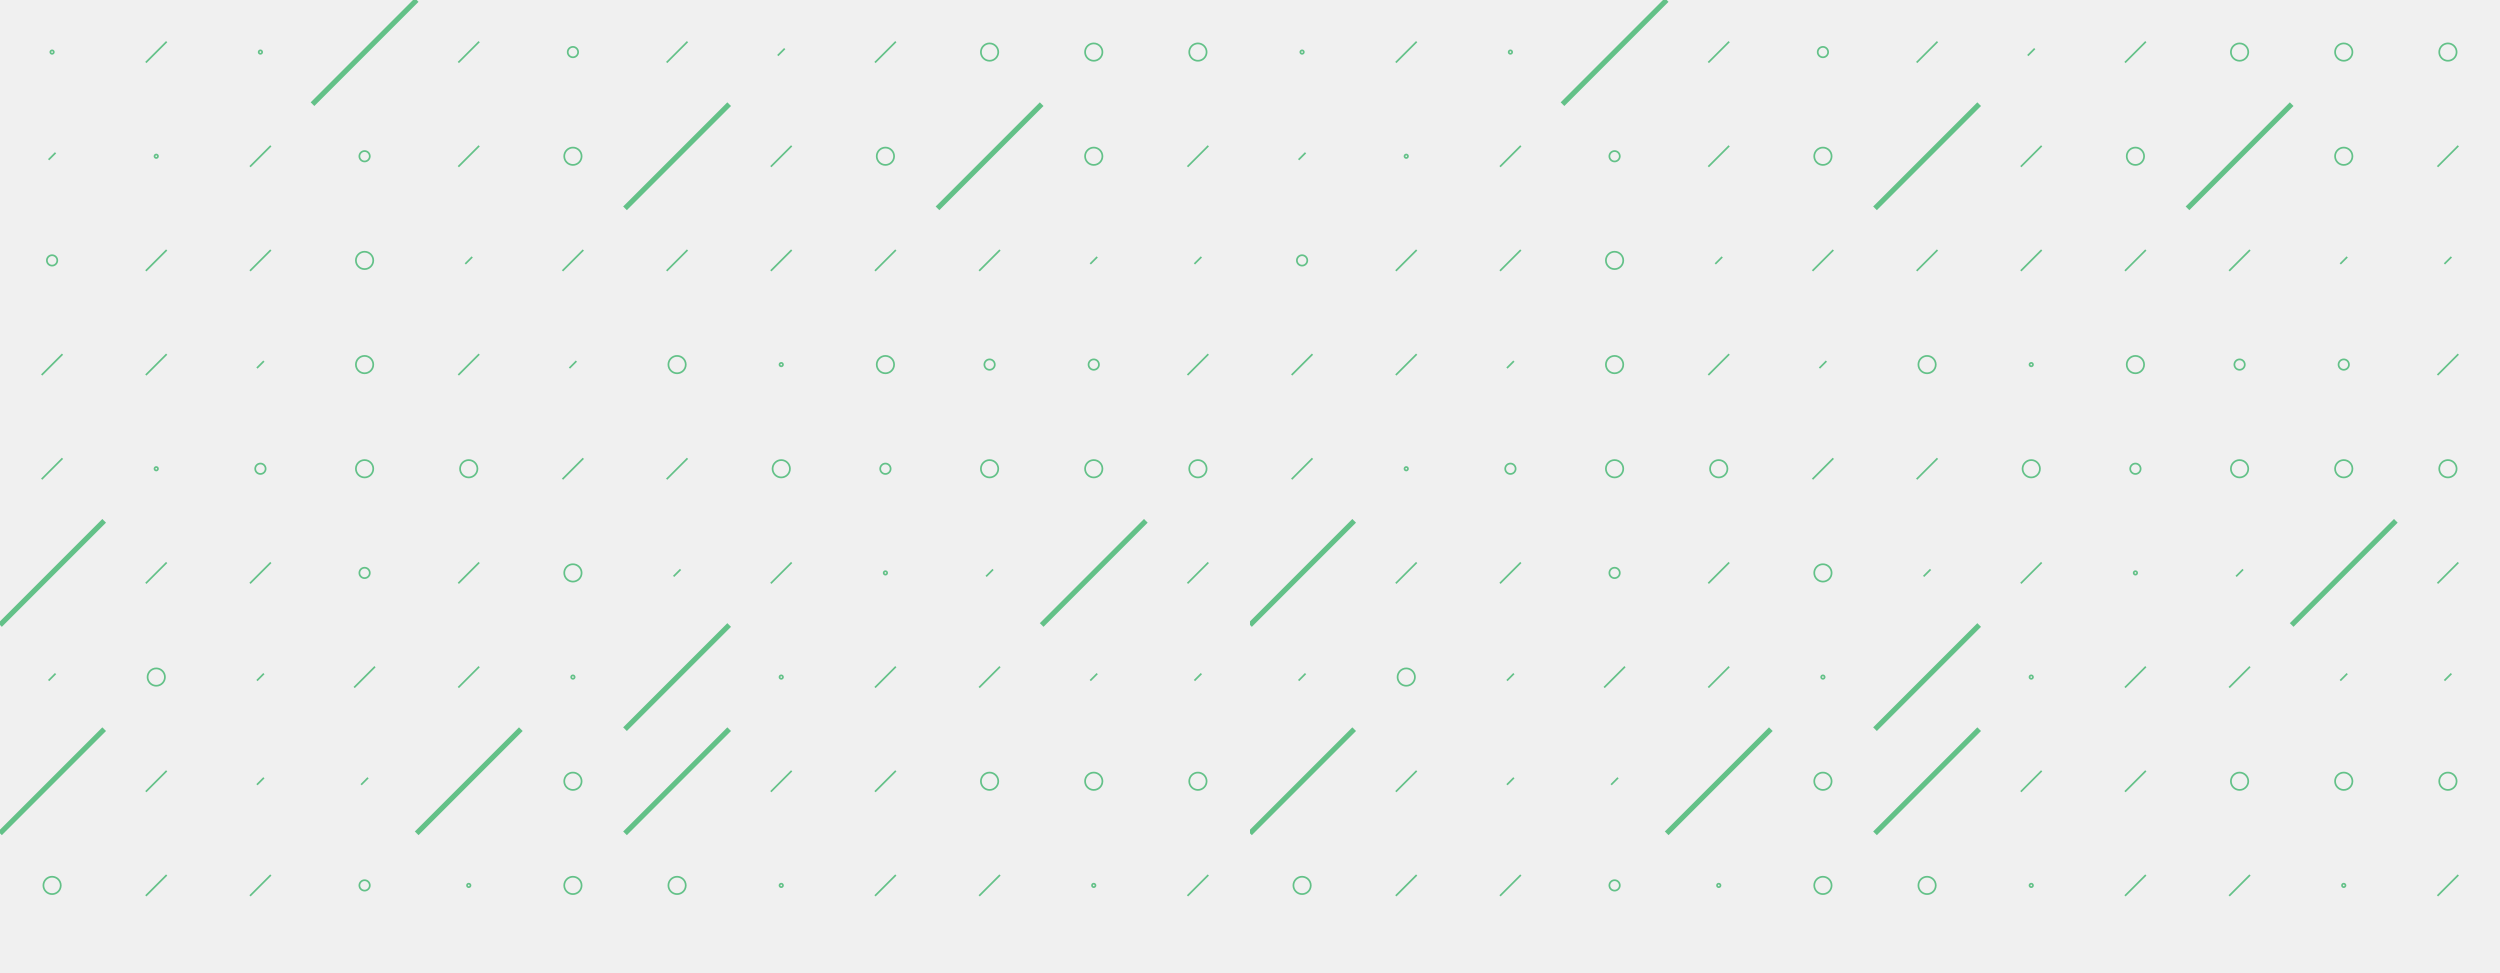
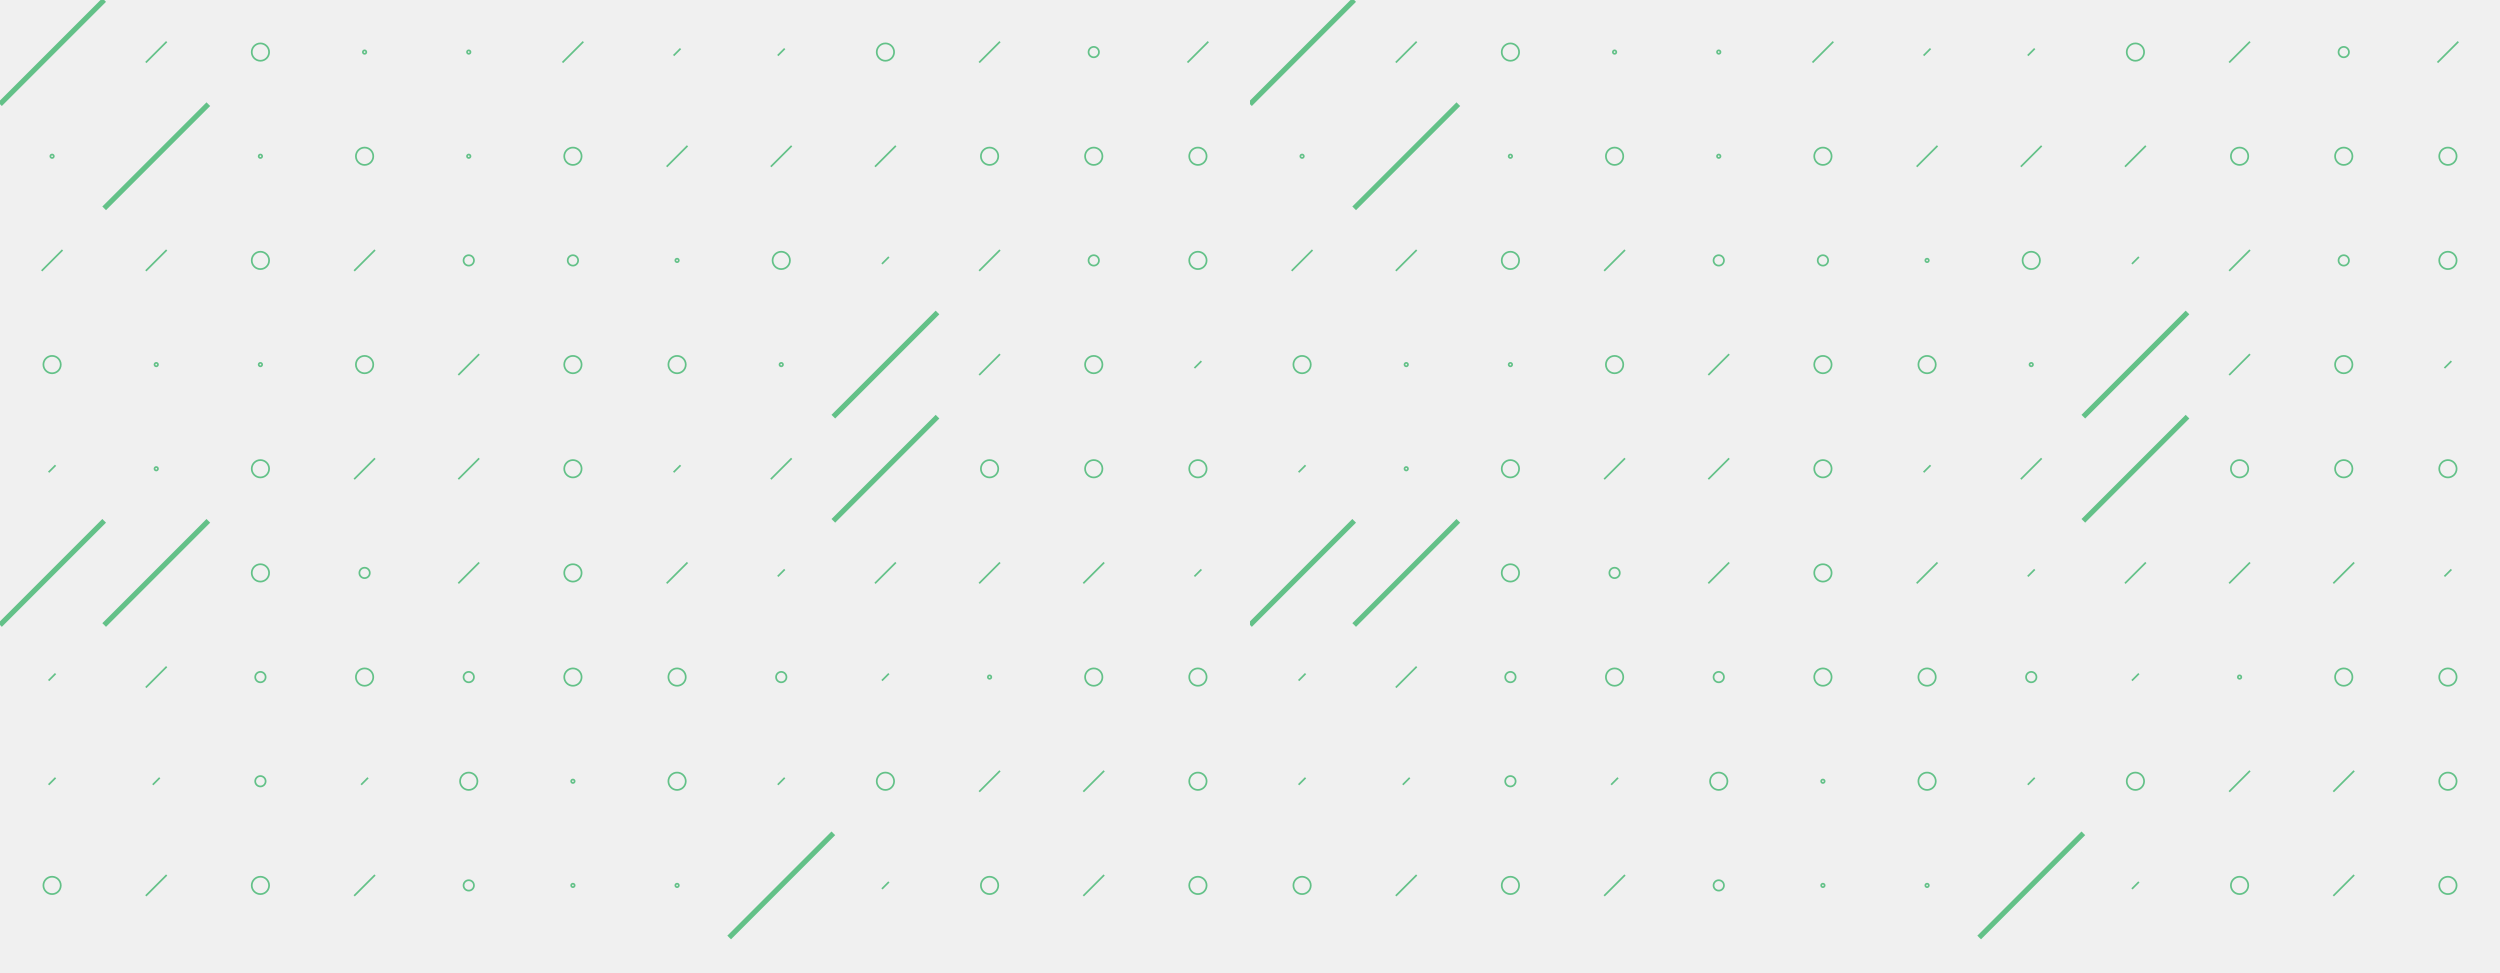
<svg xmlns="http://www.w3.org/2000/svg" xmlns:xlink="http://www.w3.org/1999/xlink" version="1.1" width="1440" height="560" preserveAspectRatio="none" viewBox="0 0 1440 560">
-   <g mask="url(&quot;#SvgjsMask1018&quot;)" fill="none">
-     <use xlink:href="#SvgjsSymbol1025" x="0" y="0" />
-     <use xlink:href="#SvgjsSymbol1025" x="720" y="0" />
+   <g mask="url(&quot;#SvgjsMask1040&quot;)" fill="none">
+     <use xlink:href="#SvgjsSymbol1047" x="0" y="0" />
+     <use xlink:href="#SvgjsSymbol1047" x="720" y="0" />
  </g>
  <defs>
-     <mask id="SvgjsMask1018">
+     <mask id="SvgjsMask1040">
      <rect width="1440" height="560" fill="#ffffff" />
    </mask>
-     <path d="M-1 0 a1 1 0 1 0 2 0 a1 1 0 1 0 -2 0z" id="SvgjsPath1019" />
-     <path d="M-3 0 a3 3 0 1 0 6 0 a3 3 0 1 0 -6 0z" id="SvgjsPath1021" />
-     <path d="M-5 0 a5 5 0 1 0 10 0 a5 5 0 1 0 -10 0z" id="SvgjsPath1024" />
-     <path d="M2 -2 L-2 2z" id="SvgjsPath1020" />
-     <path d="M6 -6 L-6 6z" id="SvgjsPath1022" />
-     <path d="M30 -30 L-30 30z" id="SvgjsPath1023" />
+     <path d="M-1 0 a1 1 0 1 0 2 0 a1 1 0 1 0 -2 0z" id="SvgjsPath1042" />
+     <path d="M-3 0 a3 3 0 1 0 6 0 a3 3 0 1 0 -6 0z" id="SvgjsPath1046" />
+     <path d="M-5 0 a5 5 0 1 0 10 0 a5 5 0 1 0 -10 0z" id="SvgjsPath1044" />
+     <path d="M2 -2 L-2 2z" id="SvgjsPath1045" />
+     <path d="M6 -6 L-6 6z" id="SvgjsPath1043" />
+     <path d="M30 -30 L-30 30z" id="SvgjsPath1041" />
  </defs>
-   <symbol id="SvgjsSymbol1025">
-     <use xlink:href="#SvgjsPath1019" x="30" y="30" stroke="rgba(99, 193, 136, 1)" />
-     <use xlink:href="#SvgjsPath1020" x="30" y="90" stroke="rgba(99, 193, 136, 1)" />
-     <use xlink:href="#SvgjsPath1021" x="30" y="150" stroke="rgba(99, 193, 136, 1)" />
-     <use xlink:href="#SvgjsPath1022" x="30" y="210" stroke="rgba(99, 193, 136, 1)" />
-     <use xlink:href="#SvgjsPath1022" x="30" y="270" stroke="rgba(99, 193, 136, 1)" />
-     <use xlink:href="#SvgjsPath1023" x="30" y="330" stroke="rgba(99, 193, 136, 1)" stroke-width="3" />
-     <use xlink:href="#SvgjsPath1020" x="30" y="390" stroke="rgba(99, 193, 136, 1)" />
-     <use xlink:href="#SvgjsPath1023" x="30" y="450" stroke="rgba(99, 193, 136, 1)" stroke-width="3" />
-     <use xlink:href="#SvgjsPath1024" x="30" y="510" stroke="rgba(99, 193, 136, 1)" />
-     <use xlink:href="#SvgjsPath1022" x="30" y="570" stroke="rgba(99, 193, 136, 1)" />
-     <use xlink:href="#SvgjsPath1022" x="90" y="30" stroke="rgba(99, 193, 136, 1)" />
-     <use xlink:href="#SvgjsPath1019" x="90" y="90" stroke="rgba(99, 193, 136, 1)" />
-     <use xlink:href="#SvgjsPath1022" x="90" y="150" stroke="rgba(99, 193, 136, 1)" />
-     <use xlink:href="#SvgjsPath1022" x="90" y="210" stroke="rgba(99, 193, 136, 1)" />
-     <use xlink:href="#SvgjsPath1019" x="90" y="270" stroke="rgba(99, 193, 136, 1)" />
-     <use xlink:href="#SvgjsPath1022" x="90" y="330" stroke="rgba(99, 193, 136, 1)" />
-     <use xlink:href="#SvgjsPath1024" x="90" y="390" stroke="rgba(99, 193, 136, 1)" />
-     <use xlink:href="#SvgjsPath1022" x="90" y="450" stroke="rgba(99, 193, 136, 1)" />
-     <use xlink:href="#SvgjsPath1022" x="90" y="510" stroke="rgba(99, 193, 136, 1)" />
-     <use xlink:href="#SvgjsPath1019" x="90" y="570" stroke="rgba(99, 193, 136, 1)" />
-     <use xlink:href="#SvgjsPath1019" x="150" y="30" stroke="rgba(99, 193, 136, 1)" />
-     <use xlink:href="#SvgjsPath1022" x="150" y="90" stroke="rgba(99, 193, 136, 1)" />
-     <use xlink:href="#SvgjsPath1022" x="150" y="150" stroke="rgba(99, 193, 136, 1)" />
-     <use xlink:href="#SvgjsPath1020" x="150" y="210" stroke="rgba(99, 193, 136, 1)" />
-     <use xlink:href="#SvgjsPath1021" x="150" y="270" stroke="rgba(99, 193, 136, 1)" />
-     <use xlink:href="#SvgjsPath1022" x="150" y="330" stroke="rgba(99, 193, 136, 1)" />
-     <use xlink:href="#SvgjsPath1020" x="150" y="390" stroke="rgba(99, 193, 136, 1)" />
-     <use xlink:href="#SvgjsPath1020" x="150" y="450" stroke="rgba(99, 193, 136, 1)" />
-     <use xlink:href="#SvgjsPath1022" x="150" y="510" stroke="rgba(99, 193, 136, 1)" />
-     <use xlink:href="#SvgjsPath1022" x="150" y="570" stroke="rgba(99, 193, 136, 1)" />
-     <use xlink:href="#SvgjsPath1023" x="210" y="30" stroke="rgba(99, 193, 136, 1)" stroke-width="3" />
-     <use xlink:href="#SvgjsPath1021" x="210" y="90" stroke="rgba(99, 193, 136, 1)" />
-     <use xlink:href="#SvgjsPath1024" x="210" y="150" stroke="rgba(99, 193, 136, 1)" />
-     <use xlink:href="#SvgjsPath1024" x="210" y="210" stroke="rgba(99, 193, 136, 1)" />
-     <use xlink:href="#SvgjsPath1024" x="210" y="270" stroke="rgba(99, 193, 136, 1)" />
-     <use xlink:href="#SvgjsPath1021" x="210" y="330" stroke="rgba(99, 193, 136, 1)" />
-     <use xlink:href="#SvgjsPath1022" x="210" y="390" stroke="rgba(99, 193, 136, 1)" />
-     <use xlink:href="#SvgjsPath1020" x="210" y="450" stroke="rgba(99, 193, 136, 1)" />
-     <use xlink:href="#SvgjsPath1021" x="210" y="510" stroke="rgba(99, 193, 136, 1)" />
-     <use xlink:href="#SvgjsPath1024" x="210" y="570" stroke="rgba(99, 193, 136, 1)" />
-     <use xlink:href="#SvgjsPath1022" x="270" y="30" stroke="rgba(99, 193, 136, 1)" />
-     <use xlink:href="#SvgjsPath1022" x="270" y="90" stroke="rgba(99, 193, 136, 1)" />
-     <use xlink:href="#SvgjsPath1020" x="270" y="150" stroke="rgba(99, 193, 136, 1)" />
-     <use xlink:href="#SvgjsPath1022" x="270" y="210" stroke="rgba(99, 193, 136, 1)" />
-     <use xlink:href="#SvgjsPath1024" x="270" y="270" stroke="rgba(99, 193, 136, 1)" />
-     <use xlink:href="#SvgjsPath1022" x="270" y="330" stroke="rgba(99, 193, 136, 1)" />
-     <use xlink:href="#SvgjsPath1022" x="270" y="390" stroke="rgba(99, 193, 136, 1)" />
-     <use xlink:href="#SvgjsPath1023" x="270" y="450" stroke="rgba(99, 193, 136, 1)" stroke-width="3" />
-     <use xlink:href="#SvgjsPath1019" x="270" y="510" stroke="rgba(99, 193, 136, 1)" />
-     <use xlink:href="#SvgjsPath1019" x="270" y="570" stroke="rgba(99, 193, 136, 1)" />
-     <use xlink:href="#SvgjsPath1021" x="330" y="30" stroke="rgba(99, 193, 136, 1)" />
-     <use xlink:href="#SvgjsPath1024" x="330" y="90" stroke="rgba(99, 193, 136, 1)" />
-     <use xlink:href="#SvgjsPath1022" x="330" y="150" stroke="rgba(99, 193, 136, 1)" />
-     <use xlink:href="#SvgjsPath1020" x="330" y="210" stroke="rgba(99, 193, 136, 1)" />
-     <use xlink:href="#SvgjsPath1022" x="330" y="270" stroke="rgba(99, 193, 136, 1)" />
-     <use xlink:href="#SvgjsPath1024" x="330" y="330" stroke="rgba(99, 193, 136, 1)" />
-     <use xlink:href="#SvgjsPath1019" x="330" y="390" stroke="rgba(99, 193, 136, 1)" />
-     <use xlink:href="#SvgjsPath1024" x="330" y="450" stroke="rgba(99, 193, 136, 1)" />
-     <use xlink:href="#SvgjsPath1024" x="330" y="510" stroke="rgba(99, 193, 136, 1)" />
-     <use xlink:href="#SvgjsPath1019" x="330" y="570" stroke="rgba(99, 193, 136, 1)" />
-     <use xlink:href="#SvgjsPath1022" x="390" y="30" stroke="rgba(99, 193, 136, 1)" />
-     <use xlink:href="#SvgjsPath1023" x="390" y="90" stroke="rgba(99, 193, 136, 1)" stroke-width="3" />
-     <use xlink:href="#SvgjsPath1022" x="390" y="150" stroke="rgba(99, 193, 136, 1)" />
-     <use xlink:href="#SvgjsPath1024" x="390" y="210" stroke="rgba(99, 193, 136, 1)" />
-     <use xlink:href="#SvgjsPath1022" x="390" y="270" stroke="rgba(99, 193, 136, 1)" />
-     <use xlink:href="#SvgjsPath1020" x="390" y="330" stroke="rgba(99, 193, 136, 1)" />
-     <use xlink:href="#SvgjsPath1023" x="390" y="390" stroke="rgba(99, 193, 136, 1)" stroke-width="3" />
-     <use xlink:href="#SvgjsPath1023" x="390" y="450" stroke="rgba(99, 193, 136, 1)" stroke-width="3" />
-     <use xlink:href="#SvgjsPath1024" x="390" y="510" stroke="rgba(99, 193, 136, 1)" />
-     <use xlink:href="#SvgjsPath1021" x="390" y="570" stroke="rgba(99, 193, 136, 1)" />
-     <use xlink:href="#SvgjsPath1020" x="450" y="30" stroke="rgba(99, 193, 136, 1)" />
-     <use xlink:href="#SvgjsPath1022" x="450" y="90" stroke="rgba(99, 193, 136, 1)" />
-     <use xlink:href="#SvgjsPath1022" x="450" y="150" stroke="rgba(99, 193, 136, 1)" />
-     <use xlink:href="#SvgjsPath1019" x="450" y="210" stroke="rgba(99, 193, 136, 1)" />
-     <use xlink:href="#SvgjsPath1024" x="450" y="270" stroke="rgba(99, 193, 136, 1)" />
-     <use xlink:href="#SvgjsPath1022" x="450" y="330" stroke="rgba(99, 193, 136, 1)" />
-     <use xlink:href="#SvgjsPath1019" x="450" y="390" stroke="rgba(99, 193, 136, 1)" />
-     <use xlink:href="#SvgjsPath1022" x="450" y="450" stroke="rgba(99, 193, 136, 1)" />
-     <use xlink:href="#SvgjsPath1019" x="450" y="510" stroke="rgba(99, 193, 136, 1)" />
-     <use xlink:href="#SvgjsPath1019" x="450" y="570" stroke="rgba(99, 193, 136, 1)" />
-     <use xlink:href="#SvgjsPath1022" x="510" y="30" stroke="rgba(99, 193, 136, 1)" />
-     <use xlink:href="#SvgjsPath1024" x="510" y="90" stroke="rgba(99, 193, 136, 1)" />
-     <use xlink:href="#SvgjsPath1022" x="510" y="150" stroke="rgba(99, 193, 136, 1)" />
-     <use xlink:href="#SvgjsPath1024" x="510" y="210" stroke="rgba(99, 193, 136, 1)" />
-     <use xlink:href="#SvgjsPath1021" x="510" y="270" stroke="rgba(99, 193, 136, 1)" />
-     <use xlink:href="#SvgjsPath1019" x="510" y="330" stroke="rgba(99, 193, 136, 1)" />
-     <use xlink:href="#SvgjsPath1022" x="510" y="390" stroke="rgba(99, 193, 136, 1)" />
-     <use xlink:href="#SvgjsPath1022" x="510" y="450" stroke="rgba(99, 193, 136, 1)" />
-     <use xlink:href="#SvgjsPath1022" x="510" y="510" stroke="rgba(99, 193, 136, 1)" />
-     <use xlink:href="#SvgjsPath1022" x="510" y="570" stroke="rgba(99, 193, 136, 1)" />
-     <use xlink:href="#SvgjsPath1024" x="570" y="30" stroke="rgba(99, 193, 136, 1)" />
-     <use xlink:href="#SvgjsPath1023" x="570" y="90" stroke="rgba(99, 193, 136, 1)" stroke-width="3" />
-     <use xlink:href="#SvgjsPath1022" x="570" y="150" stroke="rgba(99, 193, 136, 1)" />
-     <use xlink:href="#SvgjsPath1021" x="570" y="210" stroke="rgba(99, 193, 136, 1)" />
-     <use xlink:href="#SvgjsPath1024" x="570" y="270" stroke="rgba(99, 193, 136, 1)" />
-     <use xlink:href="#SvgjsPath1020" x="570" y="330" stroke="rgba(99, 193, 136, 1)" />
-     <use xlink:href="#SvgjsPath1022" x="570" y="390" stroke="rgba(99, 193, 136, 1)" />
-     <use xlink:href="#SvgjsPath1024" x="570" y="450" stroke="rgba(99, 193, 136, 1)" />
-     <use xlink:href="#SvgjsPath1022" x="570" y="510" stroke="rgba(99, 193, 136, 1)" />
-     <use xlink:href="#SvgjsPath1020" x="570" y="570" stroke="rgba(99, 193, 136, 1)" />
-     <use xlink:href="#SvgjsPath1024" x="630" y="30" stroke="rgba(99, 193, 136, 1)" />
-     <use xlink:href="#SvgjsPath1024" x="630" y="90" stroke="rgba(99, 193, 136, 1)" />
-     <use xlink:href="#SvgjsPath1020" x="630" y="150" stroke="rgba(99, 193, 136, 1)" />
-     <use xlink:href="#SvgjsPath1021" x="630" y="210" stroke="rgba(99, 193, 136, 1)" />
-     <use xlink:href="#SvgjsPath1024" x="630" y="270" stroke="rgba(99, 193, 136, 1)" />
-     <use xlink:href="#SvgjsPath1023" x="630" y="330" stroke="rgba(99, 193, 136, 1)" stroke-width="3" />
-     <use xlink:href="#SvgjsPath1020" x="630" y="390" stroke="rgba(99, 193, 136, 1)" />
-     <use xlink:href="#SvgjsPath1024" x="630" y="450" stroke="rgba(99, 193, 136, 1)" />
-     <use xlink:href="#SvgjsPath1019" x="630" y="510" stroke="rgba(99, 193, 136, 1)" />
-     <use xlink:href="#SvgjsPath1024" x="630" y="570" stroke="rgba(99, 193, 136, 1)" />
-     <use xlink:href="#SvgjsPath1024" x="690" y="30" stroke="rgba(99, 193, 136, 1)" />
-     <use xlink:href="#SvgjsPath1022" x="690" y="90" stroke="rgba(99, 193, 136, 1)" />
-     <use xlink:href="#SvgjsPath1020" x="690" y="150" stroke="rgba(99, 193, 136, 1)" />
-     <use xlink:href="#SvgjsPath1022" x="690" y="210" stroke="rgba(99, 193, 136, 1)" />
-     <use xlink:href="#SvgjsPath1024" x="690" y="270" stroke="rgba(99, 193, 136, 1)" />
-     <use xlink:href="#SvgjsPath1022" x="690" y="330" stroke="rgba(99, 193, 136, 1)" />
-     <use xlink:href="#SvgjsPath1020" x="690" y="390" stroke="rgba(99, 193, 136, 1)" />
-     <use xlink:href="#SvgjsPath1024" x="690" y="450" stroke="rgba(99, 193, 136, 1)" />
-     <use xlink:href="#SvgjsPath1022" x="690" y="510" stroke="rgba(99, 193, 136, 1)" />
-     <use xlink:href="#SvgjsPath1024" x="690" y="570" stroke="rgba(99, 193, 136, 1)" />
+   <symbol id="SvgjsSymbol1047">
+     <use xlink:href="#SvgjsPath1041" x="30" y="30" stroke="rgba(99, 193, 136, 1)" stroke-width="3" />
+     <use xlink:href="#SvgjsPath1042" x="30" y="90" stroke="rgba(99, 193, 136, 1)" />
+     <use xlink:href="#SvgjsPath1043" x="30" y="150" stroke="rgba(99, 193, 136, 1)" />
+     <use xlink:href="#SvgjsPath1044" x="30" y="210" stroke="rgba(99, 193, 136, 1)" />
+     <use xlink:href="#SvgjsPath1045" x="30" y="270" stroke="rgba(99, 193, 136, 1)" />
+     <use xlink:href="#SvgjsPath1041" x="30" y="330" stroke="rgba(99, 193, 136, 1)" stroke-width="3" />
+     <use xlink:href="#SvgjsPath1045" x="30" y="390" stroke="rgba(99, 193, 136, 1)" />
+     <use xlink:href="#SvgjsPath1045" x="30" y="450" stroke="rgba(99, 193, 136, 1)" />
+     <use xlink:href="#SvgjsPath1044" x="30" y="510" stroke="rgba(99, 193, 136, 1)" />
+     <use xlink:href="#SvgjsPath1043" x="30" y="570" stroke="rgba(99, 193, 136, 1)" />
+     <use xlink:href="#SvgjsPath1043" x="90" y="30" stroke="rgba(99, 193, 136, 1)" />
+     <use xlink:href="#SvgjsPath1041" x="90" y="90" stroke="rgba(99, 193, 136, 1)" stroke-width="3" />
+     <use xlink:href="#SvgjsPath1043" x="90" y="150" stroke="rgba(99, 193, 136, 1)" />
+     <use xlink:href="#SvgjsPath1042" x="90" y="210" stroke="rgba(99, 193, 136, 1)" />
+     <use xlink:href="#SvgjsPath1042" x="90" y="270" stroke="rgba(99, 193, 136, 1)" />
+     <use xlink:href="#SvgjsPath1041" x="90" y="330" stroke="rgba(99, 193, 136, 1)" stroke-width="3" />
+     <use xlink:href="#SvgjsPath1043" x="90" y="390" stroke="rgba(99, 193, 136, 1)" />
+     <use xlink:href="#SvgjsPath1045" x="90" y="450" stroke="rgba(99, 193, 136, 1)" />
+     <use xlink:href="#SvgjsPath1043" x="90" y="510" stroke="rgba(99, 193, 136, 1)" />
+     <use xlink:href="#SvgjsPath1042" x="90" y="570" stroke="rgba(99, 193, 136, 1)" />
+     <use xlink:href="#SvgjsPath1044" x="150" y="30" stroke="rgba(99, 193, 136, 1)" />
+     <use xlink:href="#SvgjsPath1042" x="150" y="90" stroke="rgba(99, 193, 136, 1)" />
+     <use xlink:href="#SvgjsPath1044" x="150" y="150" stroke="rgba(99, 193, 136, 1)" />
+     <use xlink:href="#SvgjsPath1042" x="150" y="210" stroke="rgba(99, 193, 136, 1)" />
+     <use xlink:href="#SvgjsPath1044" x="150" y="270" stroke="rgba(99, 193, 136, 1)" />
+     <use xlink:href="#SvgjsPath1044" x="150" y="330" stroke="rgba(99, 193, 136, 1)" />
+     <use xlink:href="#SvgjsPath1046" x="150" y="390" stroke="rgba(99, 193, 136, 1)" />
+     <use xlink:href="#SvgjsPath1046" x="150" y="450" stroke="rgba(99, 193, 136, 1)" />
+     <use xlink:href="#SvgjsPath1044" x="150" y="510" stroke="rgba(99, 193, 136, 1)" />
+     <use xlink:href="#SvgjsPath1044" x="150" y="570" stroke="rgba(99, 193, 136, 1)" />
+     <use xlink:href="#SvgjsPath1042" x="210" y="30" stroke="rgba(99, 193, 136, 1)" />
+     <use xlink:href="#SvgjsPath1044" x="210" y="90" stroke="rgba(99, 193, 136, 1)" />
+     <use xlink:href="#SvgjsPath1043" x="210" y="150" stroke="rgba(99, 193, 136, 1)" />
+     <use xlink:href="#SvgjsPath1044" x="210" y="210" stroke="rgba(99, 193, 136, 1)" />
+     <use xlink:href="#SvgjsPath1043" x="210" y="270" stroke="rgba(99, 193, 136, 1)" />
+     <use xlink:href="#SvgjsPath1046" x="210" y="330" stroke="rgba(99, 193, 136, 1)" />
+     <use xlink:href="#SvgjsPath1044" x="210" y="390" stroke="rgba(99, 193, 136, 1)" />
+     <use xlink:href="#SvgjsPath1045" x="210" y="450" stroke="rgba(99, 193, 136, 1)" />
+     <use xlink:href="#SvgjsPath1043" x="210" y="510" stroke="rgba(99, 193, 136, 1)" />
+     <use xlink:href="#SvgjsPath1045" x="210" y="570" stroke="rgba(99, 193, 136, 1)" />
+     <use xlink:href="#SvgjsPath1042" x="270" y="30" stroke="rgba(99, 193, 136, 1)" />
+     <use xlink:href="#SvgjsPath1042" x="270" y="90" stroke="rgba(99, 193, 136, 1)" />
+     <use xlink:href="#SvgjsPath1046" x="270" y="150" stroke="rgba(99, 193, 136, 1)" />
+     <use xlink:href="#SvgjsPath1043" x="270" y="210" stroke="rgba(99, 193, 136, 1)" />
+     <use xlink:href="#SvgjsPath1043" x="270" y="270" stroke="rgba(99, 193, 136, 1)" />
+     <use xlink:href="#SvgjsPath1043" x="270" y="330" stroke="rgba(99, 193, 136, 1)" />
+     <use xlink:href="#SvgjsPath1046" x="270" y="390" stroke="rgba(99, 193, 136, 1)" />
+     <use xlink:href="#SvgjsPath1044" x="270" y="450" stroke="rgba(99, 193, 136, 1)" />
+     <use xlink:href="#SvgjsPath1046" x="270" y="510" stroke="rgba(99, 193, 136, 1)" />
+     <use xlink:href="#SvgjsPath1043" x="270" y="570" stroke="rgba(99, 193, 136, 1)" />
+     <use xlink:href="#SvgjsPath1043" x="330" y="30" stroke="rgba(99, 193, 136, 1)" />
+     <use xlink:href="#SvgjsPath1044" x="330" y="90" stroke="rgba(99, 193, 136, 1)" />
+     <use xlink:href="#SvgjsPath1046" x="330" y="150" stroke="rgba(99, 193, 136, 1)" />
+     <use xlink:href="#SvgjsPath1044" x="330" y="210" stroke="rgba(99, 193, 136, 1)" />
+     <use xlink:href="#SvgjsPath1044" x="330" y="270" stroke="rgba(99, 193, 136, 1)" />
+     <use xlink:href="#SvgjsPath1044" x="330" y="330" stroke="rgba(99, 193, 136, 1)" />
+     <use xlink:href="#SvgjsPath1044" x="330" y="390" stroke="rgba(99, 193, 136, 1)" />
+     <use xlink:href="#SvgjsPath1042" x="330" y="450" stroke="rgba(99, 193, 136, 1)" />
+     <use xlink:href="#SvgjsPath1042" x="330" y="510" stroke="rgba(99, 193, 136, 1)" />
+     <use xlink:href="#SvgjsPath1045" x="330" y="570" stroke="rgba(99, 193, 136, 1)" />
+     <use xlink:href="#SvgjsPath1045" x="390" y="30" stroke="rgba(99, 193, 136, 1)" />
+     <use xlink:href="#SvgjsPath1043" x="390" y="90" stroke="rgba(99, 193, 136, 1)" />
+     <use xlink:href="#SvgjsPath1042" x="390" y="150" stroke="rgba(99, 193, 136, 1)" />
+     <use xlink:href="#SvgjsPath1044" x="390" y="210" stroke="rgba(99, 193, 136, 1)" />
+     <use xlink:href="#SvgjsPath1045" x="390" y="270" stroke="rgba(99, 193, 136, 1)" />
+     <use xlink:href="#SvgjsPath1043" x="390" y="330" stroke="rgba(99, 193, 136, 1)" />
+     <use xlink:href="#SvgjsPath1044" x="390" y="390" stroke="rgba(99, 193, 136, 1)" />
+     <use xlink:href="#SvgjsPath1044" x="390" y="450" stroke="rgba(99, 193, 136, 1)" />
+     <use xlink:href="#SvgjsPath1042" x="390" y="510" stroke="rgba(99, 193, 136, 1)" />
+     <use xlink:href="#SvgjsPath1042" x="390" y="570" stroke="rgba(99, 193, 136, 1)" />
+     <use xlink:href="#SvgjsPath1045" x="450" y="30" stroke="rgba(99, 193, 136, 1)" />
+     <use xlink:href="#SvgjsPath1043" x="450" y="90" stroke="rgba(99, 193, 136, 1)" />
+     <use xlink:href="#SvgjsPath1044" x="450" y="150" stroke="rgba(99, 193, 136, 1)" />
+     <use xlink:href="#SvgjsPath1042" x="450" y="210" stroke="rgba(99, 193, 136, 1)" />
+     <use xlink:href="#SvgjsPath1043" x="450" y="270" stroke="rgba(99, 193, 136, 1)" />
+     <use xlink:href="#SvgjsPath1045" x="450" y="330" stroke="rgba(99, 193, 136, 1)" />
+     <use xlink:href="#SvgjsPath1046" x="450" y="390" stroke="rgba(99, 193, 136, 1)" />
+     <use xlink:href="#SvgjsPath1045" x="450" y="450" stroke="rgba(99, 193, 136, 1)" />
+     <use xlink:href="#SvgjsPath1041" x="450" y="510" stroke="rgba(99, 193, 136, 1)" stroke-width="3" />
+     <use xlink:href="#SvgjsPath1044" x="450" y="570" stroke="rgba(99, 193, 136, 1)" />
+     <use xlink:href="#SvgjsPath1044" x="510" y="30" stroke="rgba(99, 193, 136, 1)" />
+     <use xlink:href="#SvgjsPath1043" x="510" y="90" stroke="rgba(99, 193, 136, 1)" />
+     <use xlink:href="#SvgjsPath1045" x="510" y="150" stroke="rgba(99, 193, 136, 1)" />
+     <use xlink:href="#SvgjsPath1041" x="510" y="210" stroke="rgba(99, 193, 136, 1)" stroke-width="3" />
+     <use xlink:href="#SvgjsPath1041" x="510" y="270" stroke="rgba(99, 193, 136, 1)" stroke-width="3" />
+     <use xlink:href="#SvgjsPath1043" x="510" y="330" stroke="rgba(99, 193, 136, 1)" />
+     <use xlink:href="#SvgjsPath1045" x="510" y="390" stroke="rgba(99, 193, 136, 1)" />
+     <use xlink:href="#SvgjsPath1044" x="510" y="450" stroke="rgba(99, 193, 136, 1)" />
+     <use xlink:href="#SvgjsPath1045" x="510" y="510" stroke="rgba(99, 193, 136, 1)" />
+     <use xlink:href="#SvgjsPath1045" x="510" y="570" stroke="rgba(99, 193, 136, 1)" />
+     <use xlink:href="#SvgjsPath1043" x="570" y="30" stroke="rgba(99, 193, 136, 1)" />
+     <use xlink:href="#SvgjsPath1044" x="570" y="90" stroke="rgba(99, 193, 136, 1)" />
+     <use xlink:href="#SvgjsPath1043" x="570" y="150" stroke="rgba(99, 193, 136, 1)" />
+     <use xlink:href="#SvgjsPath1043" x="570" y="210" stroke="rgba(99, 193, 136, 1)" />
+     <use xlink:href="#SvgjsPath1044" x="570" y="270" stroke="rgba(99, 193, 136, 1)" />
+     <use xlink:href="#SvgjsPath1043" x="570" y="330" stroke="rgba(99, 193, 136, 1)" />
+     <use xlink:href="#SvgjsPath1042" x="570" y="390" stroke="rgba(99, 193, 136, 1)" />
+     <use xlink:href="#SvgjsPath1043" x="570" y="450" stroke="rgba(99, 193, 136, 1)" />
+     <use xlink:href="#SvgjsPath1044" x="570" y="510" stroke="rgba(99, 193, 136, 1)" />
+     <use xlink:href="#SvgjsPath1043" x="570" y="570" stroke="rgba(99, 193, 136, 1)" />
+     <use xlink:href="#SvgjsPath1046" x="630" y="30" stroke="rgba(99, 193, 136, 1)" />
+     <use xlink:href="#SvgjsPath1044" x="630" y="90" stroke="rgba(99, 193, 136, 1)" />
+     <use xlink:href="#SvgjsPath1046" x="630" y="150" stroke="rgba(99, 193, 136, 1)" />
+     <use xlink:href="#SvgjsPath1044" x="630" y="210" stroke="rgba(99, 193, 136, 1)" />
+     <use xlink:href="#SvgjsPath1044" x="630" y="270" stroke="rgba(99, 193, 136, 1)" />
+     <use xlink:href="#SvgjsPath1043" x="630" y="330" stroke="rgba(99, 193, 136, 1)" />
+     <use xlink:href="#SvgjsPath1044" x="630" y="390" stroke="rgba(99, 193, 136, 1)" />
+     <use xlink:href="#SvgjsPath1043" x="630" y="450" stroke="rgba(99, 193, 136, 1)" />
+     <use xlink:href="#SvgjsPath1043" x="630" y="510" stroke="rgba(99, 193, 136, 1)" />
+     <use xlink:href="#SvgjsPath1044" x="630" y="570" stroke="rgba(99, 193, 136, 1)" />
+     <use xlink:href="#SvgjsPath1043" x="690" y="30" stroke="rgba(99, 193, 136, 1)" />
+     <use xlink:href="#SvgjsPath1044" x="690" y="90" stroke="rgba(99, 193, 136, 1)" />
+     <use xlink:href="#SvgjsPath1044" x="690" y="150" stroke="rgba(99, 193, 136, 1)" />
+     <use xlink:href="#SvgjsPath1045" x="690" y="210" stroke="rgba(99, 193, 136, 1)" />
+     <use xlink:href="#SvgjsPath1044" x="690" y="270" stroke="rgba(99, 193, 136, 1)" />
+     <use xlink:href="#SvgjsPath1045" x="690" y="330" stroke="rgba(99, 193, 136, 1)" />
+     <use xlink:href="#SvgjsPath1044" x="690" y="390" stroke="rgba(99, 193, 136, 1)" />
+     <use xlink:href="#SvgjsPath1044" x="690" y="450" stroke="rgba(99, 193, 136, 1)" />
+     <use xlink:href="#SvgjsPath1044" x="690" y="510" stroke="rgba(99, 193, 136, 1)" />
+     <use xlink:href="#SvgjsPath1045" x="690" y="570" stroke="rgba(99, 193, 136, 1)" />
  </symbol>
</svg>
